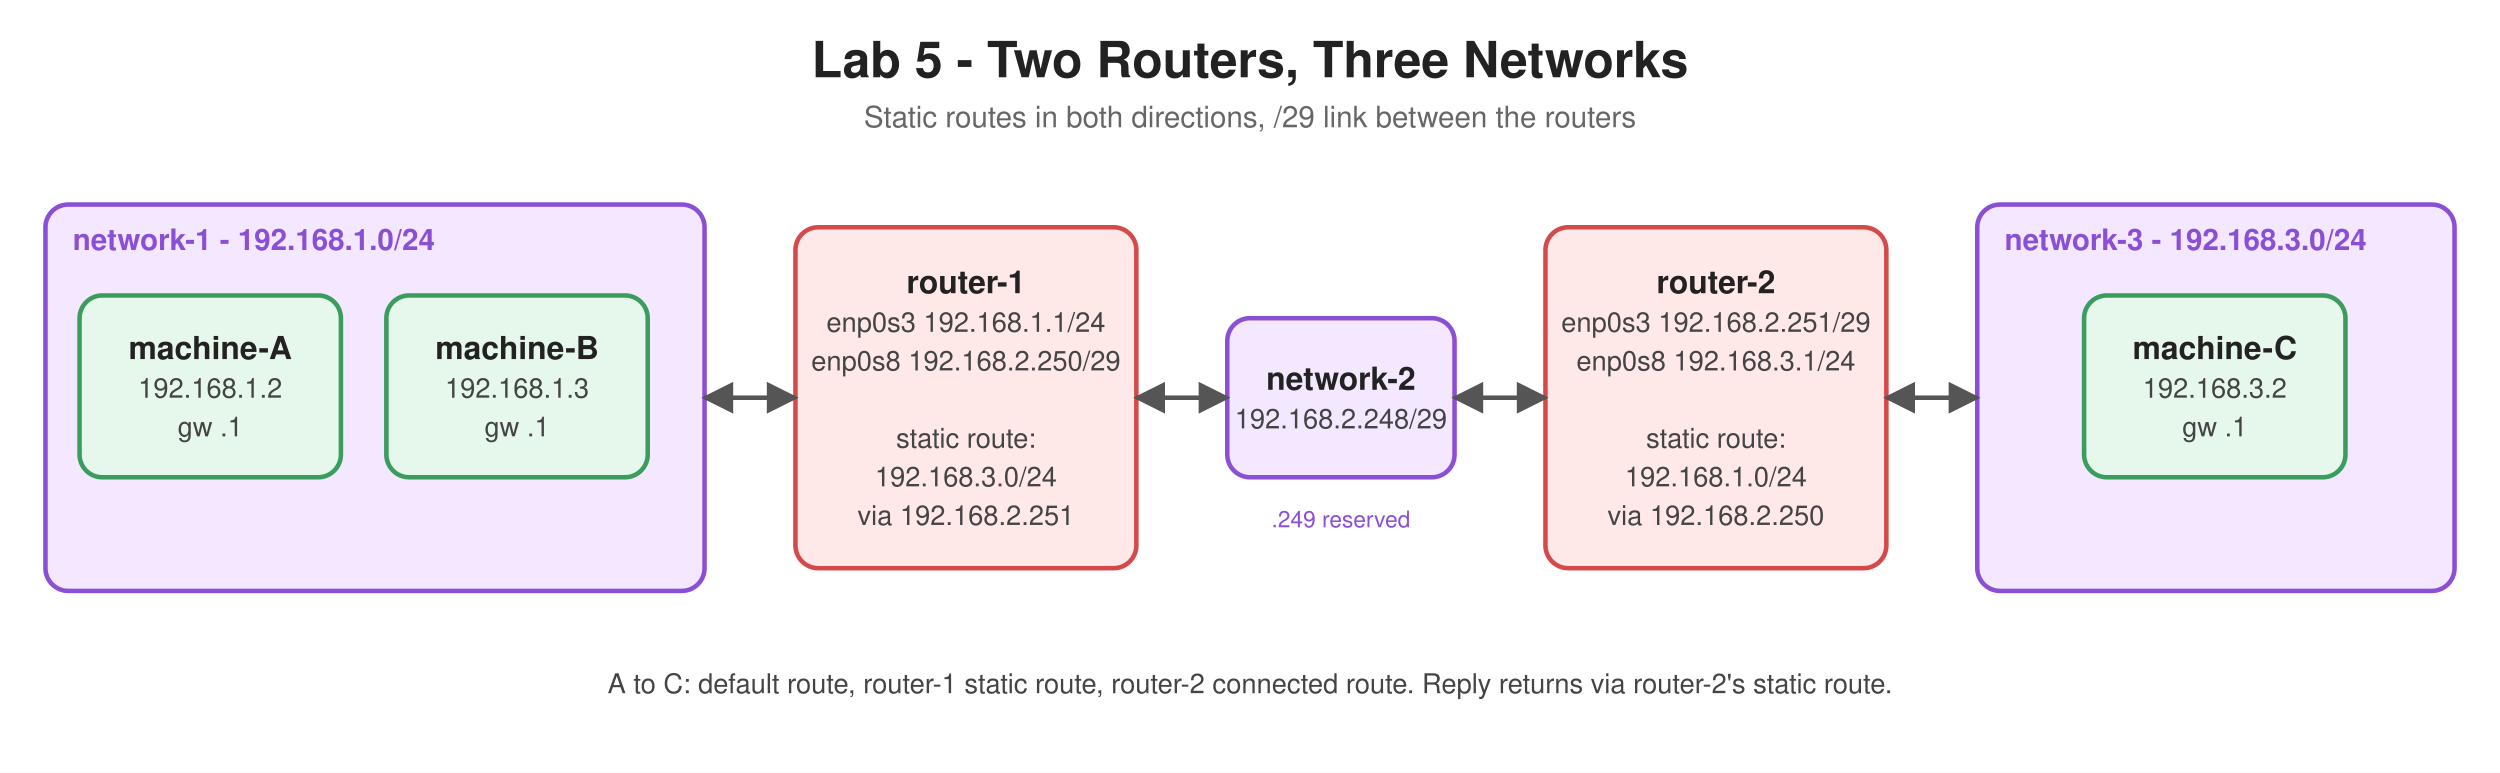
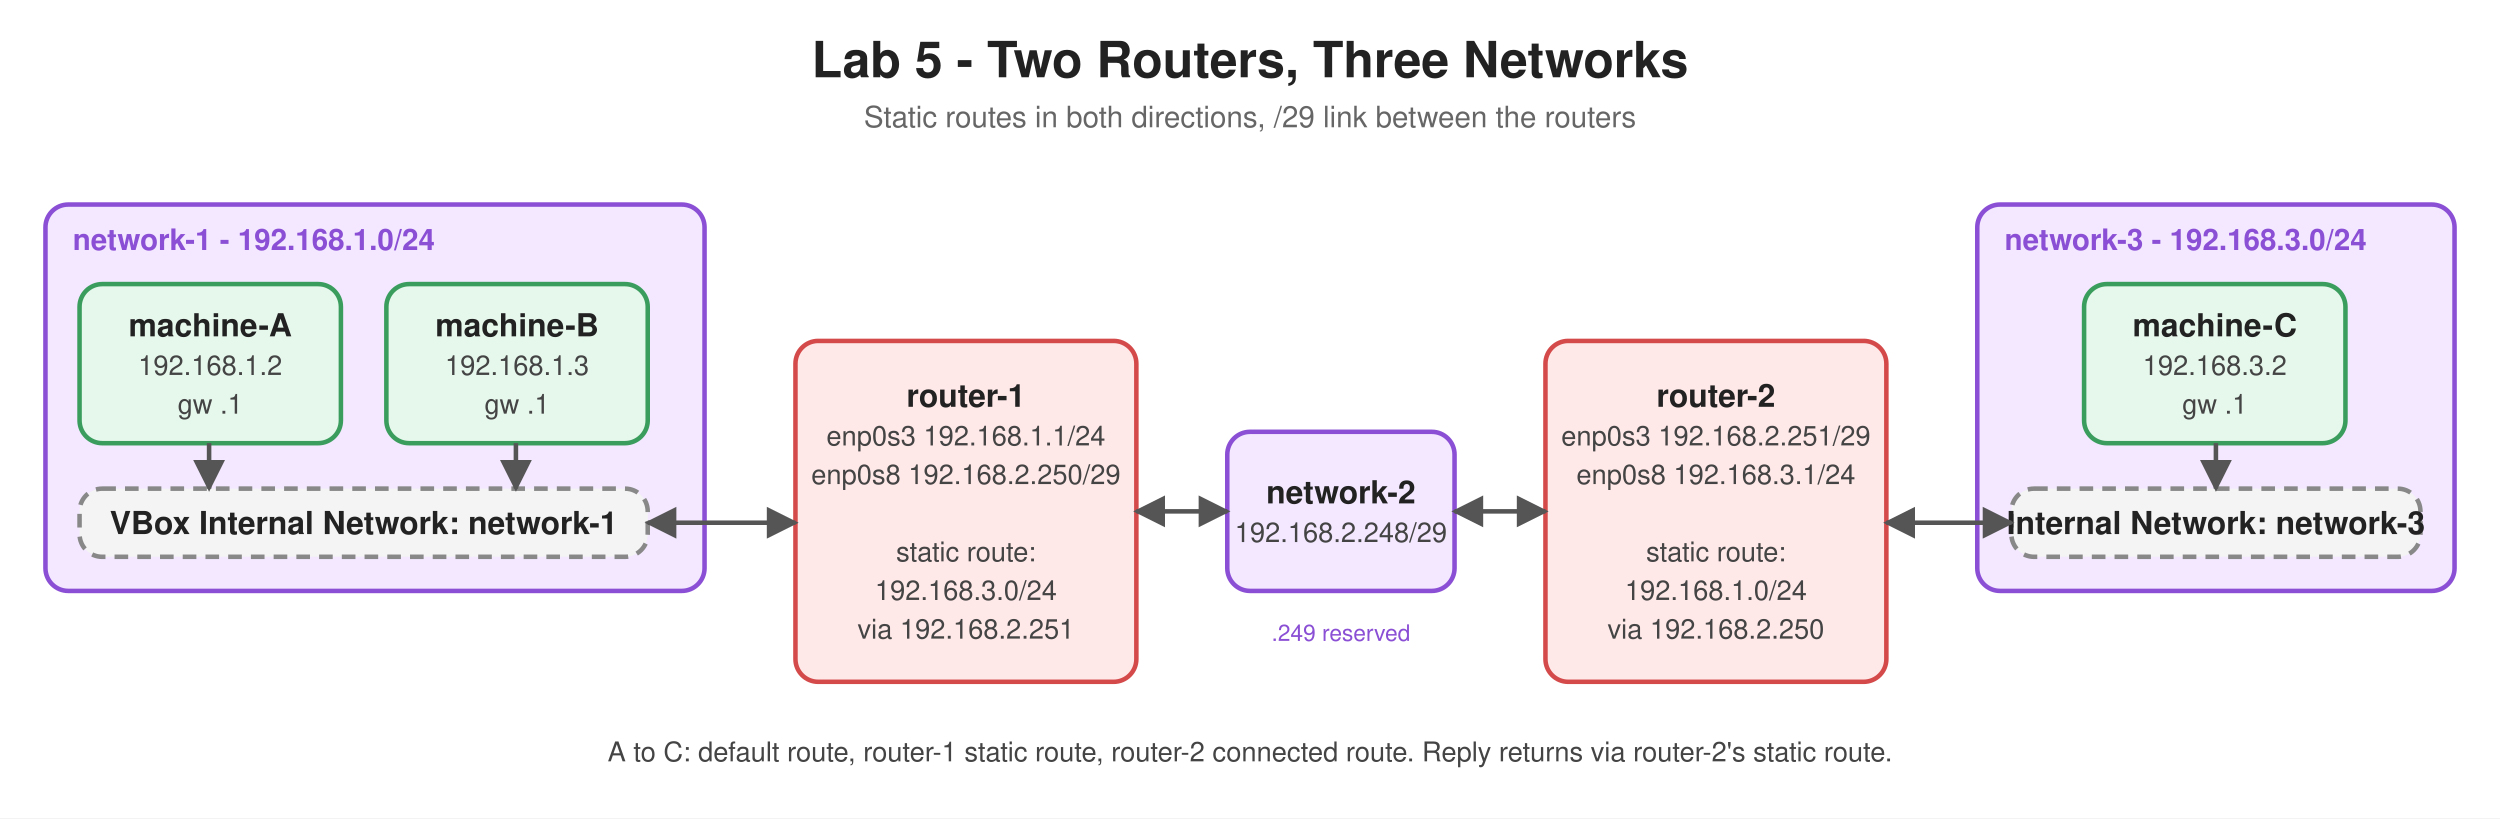
- <svg xmlns="http://www.w3.org/2000/svg" viewBox="0 0 1100 340" width="1100" height="340" font-family="Segoe UI, Helvetica, Arial, sans-serif">
+ <svg xmlns="http://www.w3.org/2000/svg" viewBox="0 0 1100 360" width="1100" height="360" font-family="Segoe UI, Helvetica, Arial, sans-serif">
  <defs>
    <marker id="a" viewBox="0 0 10 10" refX="9" refY="5" markerWidth="7" markerHeight="7" orient="auto-start-reverse">
      <path d="M0,0 L10,5 L0,10 z" fill="#555" />
    </marker>
  </defs>
-   <rect width="1100" height="340" fill="#ffffff" />
+   <rect width="1100" height="360" fill="#ffffff" />
  <text x="550.0" y="34" text-anchor="middle" font-size="22" font-weight="700" fill="#222">Lab 5 - Two Routers, Three Networks</text>
  <text x="550.0" y="56" text-anchor="middle" font-size="13" fill="#666">Static routes in both directions, /29 link between the routers</text>
  <rect x="20" y="90" width="290" height="170" rx="10" fill="#f3e8ff" stroke="#8a4fd4" stroke-width="2" />
  <text x="32" y="110" font-size="13" font-weight="700" fill="#8a4fd4">network-1 - 192.168.1.0/24</text>
-   <rect x="35" y="130" width="115" height="80" rx="10" fill="#e6f7ec" stroke="#3a9d5d" stroke-width="2" />
-   <text x="92.5" y="158.0" text-anchor="middle" font-size="14" font-weight="700" fill="#222">machine-A</text>
-   <text x="92.5" y="175.0" text-anchor="middle" font-size="12" fill="#444">192.168.1.2</text>
-   <text x="92.5" y="192.0" text-anchor="middle" font-size="12" fill="#444">gw .1</text>
-   <rect x="170" y="130" width="115" height="80" rx="10" fill="#e6f7ec" stroke="#3a9d5d" stroke-width="2" />
-   <text x="227.5" y="158.0" text-anchor="middle" font-size="14" font-weight="700" fill="#222">machine-B</text>
-   <text x="227.5" y="175.0" text-anchor="middle" font-size="12" fill="#444">192.168.1.3</text>
-   <text x="227.5" y="192.0" text-anchor="middle" font-size="12" fill="#444">gw .1</text>
-   <rect x="350" y="100" width="150" height="150" rx="10" fill="#ffe8e8" stroke="#d44a4a" stroke-width="2" />
-   <text x="425.0" y="129.0" text-anchor="middle" font-size="14" font-weight="700" fill="#222">router-1</text>
-   <text x="425.0" y="146.0" text-anchor="middle" font-size="12" fill="#444">enp0s3 192.168.1.1/24</text>
-   <text x="425.0" y="163.0" text-anchor="middle" font-size="12" fill="#444">enp0s8 192.168.2.250/29</text>
-   <text x="425.0" y="180.0" text-anchor="middle" font-size="12" fill="#444" />
-   <text x="425.0" y="197.0" text-anchor="middle" font-size="12" fill="#444">static route:</text>
-   <text x="425.0" y="214.0" text-anchor="middle" font-size="12" fill="#444">192.168.3.0/24</text>
-   <text x="425.0" y="231.0" text-anchor="middle" font-size="12" fill="#444">via 192.168.2.251</text>
-   <rect x="540" y="140" width="100" height="70" rx="10" fill="#f3e8ff" stroke="#8a4fd4" stroke-width="2" />
-   <text x="590.0" y="171.5" text-anchor="middle" font-size="14" font-weight="700" fill="#222">network-2</text>
-   <text x="590.0" y="188.5" text-anchor="middle" font-size="12" fill="#444">192.168.2.248/29</text>
-   <text x="590" y="232" text-anchor="middle" font-size="10" fill="#8a4fd4">.249 reserved</text>
-   <rect x="680" y="100" width="150" height="150" rx="10" fill="#ffe8e8" stroke="#d44a4a" stroke-width="2" />
-   <text x="755.0" y="129.0" text-anchor="middle" font-size="14" font-weight="700" fill="#222">router-2</text>
-   <text x="755.0" y="146.0" text-anchor="middle" font-size="12" fill="#444">enp0s3 192.168.2.251/29</text>
-   <text x="755.0" y="163.0" text-anchor="middle" font-size="12" fill="#444">enp0s8 192.168.3.1/24</text>
-   <text x="755.0" y="180.0" text-anchor="middle" font-size="12" fill="#444" />
-   <text x="755.0" y="197.0" text-anchor="middle" font-size="12" fill="#444">static route:</text>
-   <text x="755.0" y="214.0" text-anchor="middle" font-size="12" fill="#444">192.168.1.0/24</text>
-   <text x="755.0" y="231.0" text-anchor="middle" font-size="12" fill="#444">via 192.168.2.250</text>
+   <rect x="35" y="125" width="115" height="70" rx="10" fill="#e6f7ec" stroke="#3a9d5d" stroke-width="2" />
+   <text x="92.5" y="148.0" text-anchor="middle" font-size="14" font-weight="700" fill="#222">machine-A</text>
+   <text x="92.5" y="165.0" text-anchor="middle" font-size="12" fill="#444">192.168.1.2</text>
+   <text x="92.5" y="182.0" text-anchor="middle" font-size="12" fill="#444">gw .1</text>
+   <rect x="170" y="125" width="115" height="70" rx="10" fill="#e6f7ec" stroke="#3a9d5d" stroke-width="2" />
+   <text x="227.5" y="148.0" text-anchor="middle" font-size="14" font-weight="700" fill="#222">machine-B</text>
+   <text x="227.5" y="165.0" text-anchor="middle" font-size="12" fill="#444">192.168.1.3</text>
+   <text x="227.5" y="182.0" text-anchor="middle" font-size="12" fill="#444">gw .1</text>
+   <rect x="35" y="215" width="250" height="30" rx="10" fill="#f4f4f4" stroke="#888" stroke-width="2" stroke-dasharray="6 4" />
+   <text x="160.0" y="235.0" text-anchor="middle" font-size="14" font-weight="700" fill="#222">VBox Internal Network: network-1</text>
+   <line x1="92" y1="195" x2="92" y2="215" stroke="#555" stroke-width="2" marker-end="url(#a)" />
+   <line x1="227" y1="195" x2="227" y2="215" stroke="#555" stroke-width="2" marker-end="url(#a)" />
+   <rect x="350" y="150" width="150" height="150" rx="10" fill="#ffe8e8" stroke="#d44a4a" stroke-width="2" />
+   <text x="425.0" y="179.0" text-anchor="middle" font-size="14" font-weight="700" fill="#222">router-1</text>
+   <text x="425.0" y="196.0" text-anchor="middle" font-size="12" fill="#444">enp0s3 192.168.1.1/24</text>
+   <text x="425.0" y="213.0" text-anchor="middle" font-size="12" fill="#444">enp0s8 192.168.2.250/29</text>
+   <text x="425.0" y="230.0" text-anchor="middle" font-size="12" fill="#444" />
+   <text x="425.0" y="247.0" text-anchor="middle" font-size="12" fill="#444">static route:</text>
+   <text x="425.0" y="264.0" text-anchor="middle" font-size="12" fill="#444">192.168.3.0/24</text>
+   <text x="425.0" y="281.0" text-anchor="middle" font-size="12" fill="#444">via 192.168.2.251</text>
+   <rect x="540" y="190" width="100" height="70" rx="10" fill="#f3e8ff" stroke="#8a4fd4" stroke-width="2" />
+   <text x="590.0" y="221.5" text-anchor="middle" font-size="14" font-weight="700" fill="#222">network-2</text>
+   <text x="590.0" y="238.5" text-anchor="middle" font-size="12" fill="#444">192.168.2.248/29</text>
+   <text x="590" y="282" text-anchor="middle" font-size="10" fill="#8a4fd4">.249 reserved</text>
+   <rect x="680" y="150" width="150" height="150" rx="10" fill="#ffe8e8" stroke="#d44a4a" stroke-width="2" />
+   <text x="755.0" y="179.0" text-anchor="middle" font-size="14" font-weight="700" fill="#222">router-2</text>
+   <text x="755.0" y="196.0" text-anchor="middle" font-size="12" fill="#444">enp0s3 192.168.2.251/29</text>
+   <text x="755.0" y="213.0" text-anchor="middle" font-size="12" fill="#444">enp0s8 192.168.3.1/24</text>
+   <text x="755.0" y="230.0" text-anchor="middle" font-size="12" fill="#444" />
+   <text x="755.0" y="247.0" text-anchor="middle" font-size="12" fill="#444">static route:</text>
+   <text x="755.0" y="264.0" text-anchor="middle" font-size="12" fill="#444">192.168.1.0/24</text>
+   <text x="755.0" y="281.0" text-anchor="middle" font-size="12" fill="#444">via 192.168.2.250</text>
  <rect x="870" y="90" width="210" height="170" rx="10" fill="#f3e8ff" stroke="#8a4fd4" stroke-width="2" />
  <text x="882" y="110" font-size="13" font-weight="700" fill="#8a4fd4">network-3 - 192.168.3.0/24</text>
-   <rect x="917" y="130" width="115" height="80" rx="10" fill="#e6f7ec" stroke="#3a9d5d" stroke-width="2" />
-   <text x="974.5" y="158.0" text-anchor="middle" font-size="14" font-weight="700" fill="#222">machine-C</text>
-   <text x="974.5" y="175.0" text-anchor="middle" font-size="12" fill="#444">192.168.3.2</text>
-   <text x="974.5" y="192.0" text-anchor="middle" font-size="12" fill="#444">gw .1</text>
-   <line x1="310" y1="175" x2="350" y2="175" stroke="#555" stroke-width="2" marker-end="url(#a)" marker-start="url(#a)" />
-   <line x1="500" y1="175" x2="540" y2="175" stroke="#555" stroke-width="2" marker-end="url(#a)" marker-start="url(#a)" />
-   <line x1="640" y1="175" x2="680" y2="175" stroke="#555" stroke-width="2" marker-end="url(#a)" marker-start="url(#a)" />
-   <line x1="830" y1="175" x2="870" y2="175" stroke="#555" stroke-width="2" marker-end="url(#a)" marker-start="url(#a)" />
-   <text x="550" y="305" text-anchor="middle" font-size="12" fill="#444">A to C: default route, router-1 static route, router-2 connected route. Reply returns via router-2's static route.</text>
+   <rect x="917" y="125" width="115" height="70" rx="10" fill="#e6f7ec" stroke="#3a9d5d" stroke-width="2" />
+   <text x="974.5" y="148.0" text-anchor="middle" font-size="14" font-weight="700" fill="#222">machine-C</text>
+   <text x="974.5" y="165.0" text-anchor="middle" font-size="12" fill="#444">192.168.3.2</text>
+   <text x="974.5" y="182.0" text-anchor="middle" font-size="12" fill="#444">gw .1</text>
+   <rect x="885" y="215" width="180" height="30" rx="10" fill="#f4f4f4" stroke="#888" stroke-width="2" stroke-dasharray="6 4" />
+   <text x="975.0" y="235.0" text-anchor="middle" font-size="14" font-weight="700" fill="#222">Internal Network: network-3</text>
+   <line x1="975" y1="195" x2="975" y2="215" stroke="#555" stroke-width="2" marker-end="url(#a)" />
+   <line x1="285" y1="230" x2="350" y2="230" stroke="#555" stroke-width="2" marker-end="url(#a)" marker-start="url(#a)" />
+   <line x1="500" y1="225" x2="540" y2="225" stroke="#555" stroke-width="2" marker-end="url(#a)" marker-start="url(#a)" />
+   <line x1="640" y1="225" x2="680" y2="225" stroke="#555" stroke-width="2" marker-end="url(#a)" marker-start="url(#a)" />
+   <line x1="830" y1="230" x2="885" y2="230" stroke="#555" stroke-width="2" marker-end="url(#a)" marker-start="url(#a)" />
+   <text x="550" y="335" text-anchor="middle" font-size="12" fill="#444">A to C: default route, router-1 static route, router-2 connected route. Reply returns via router-2's static route.</text>
</svg>
